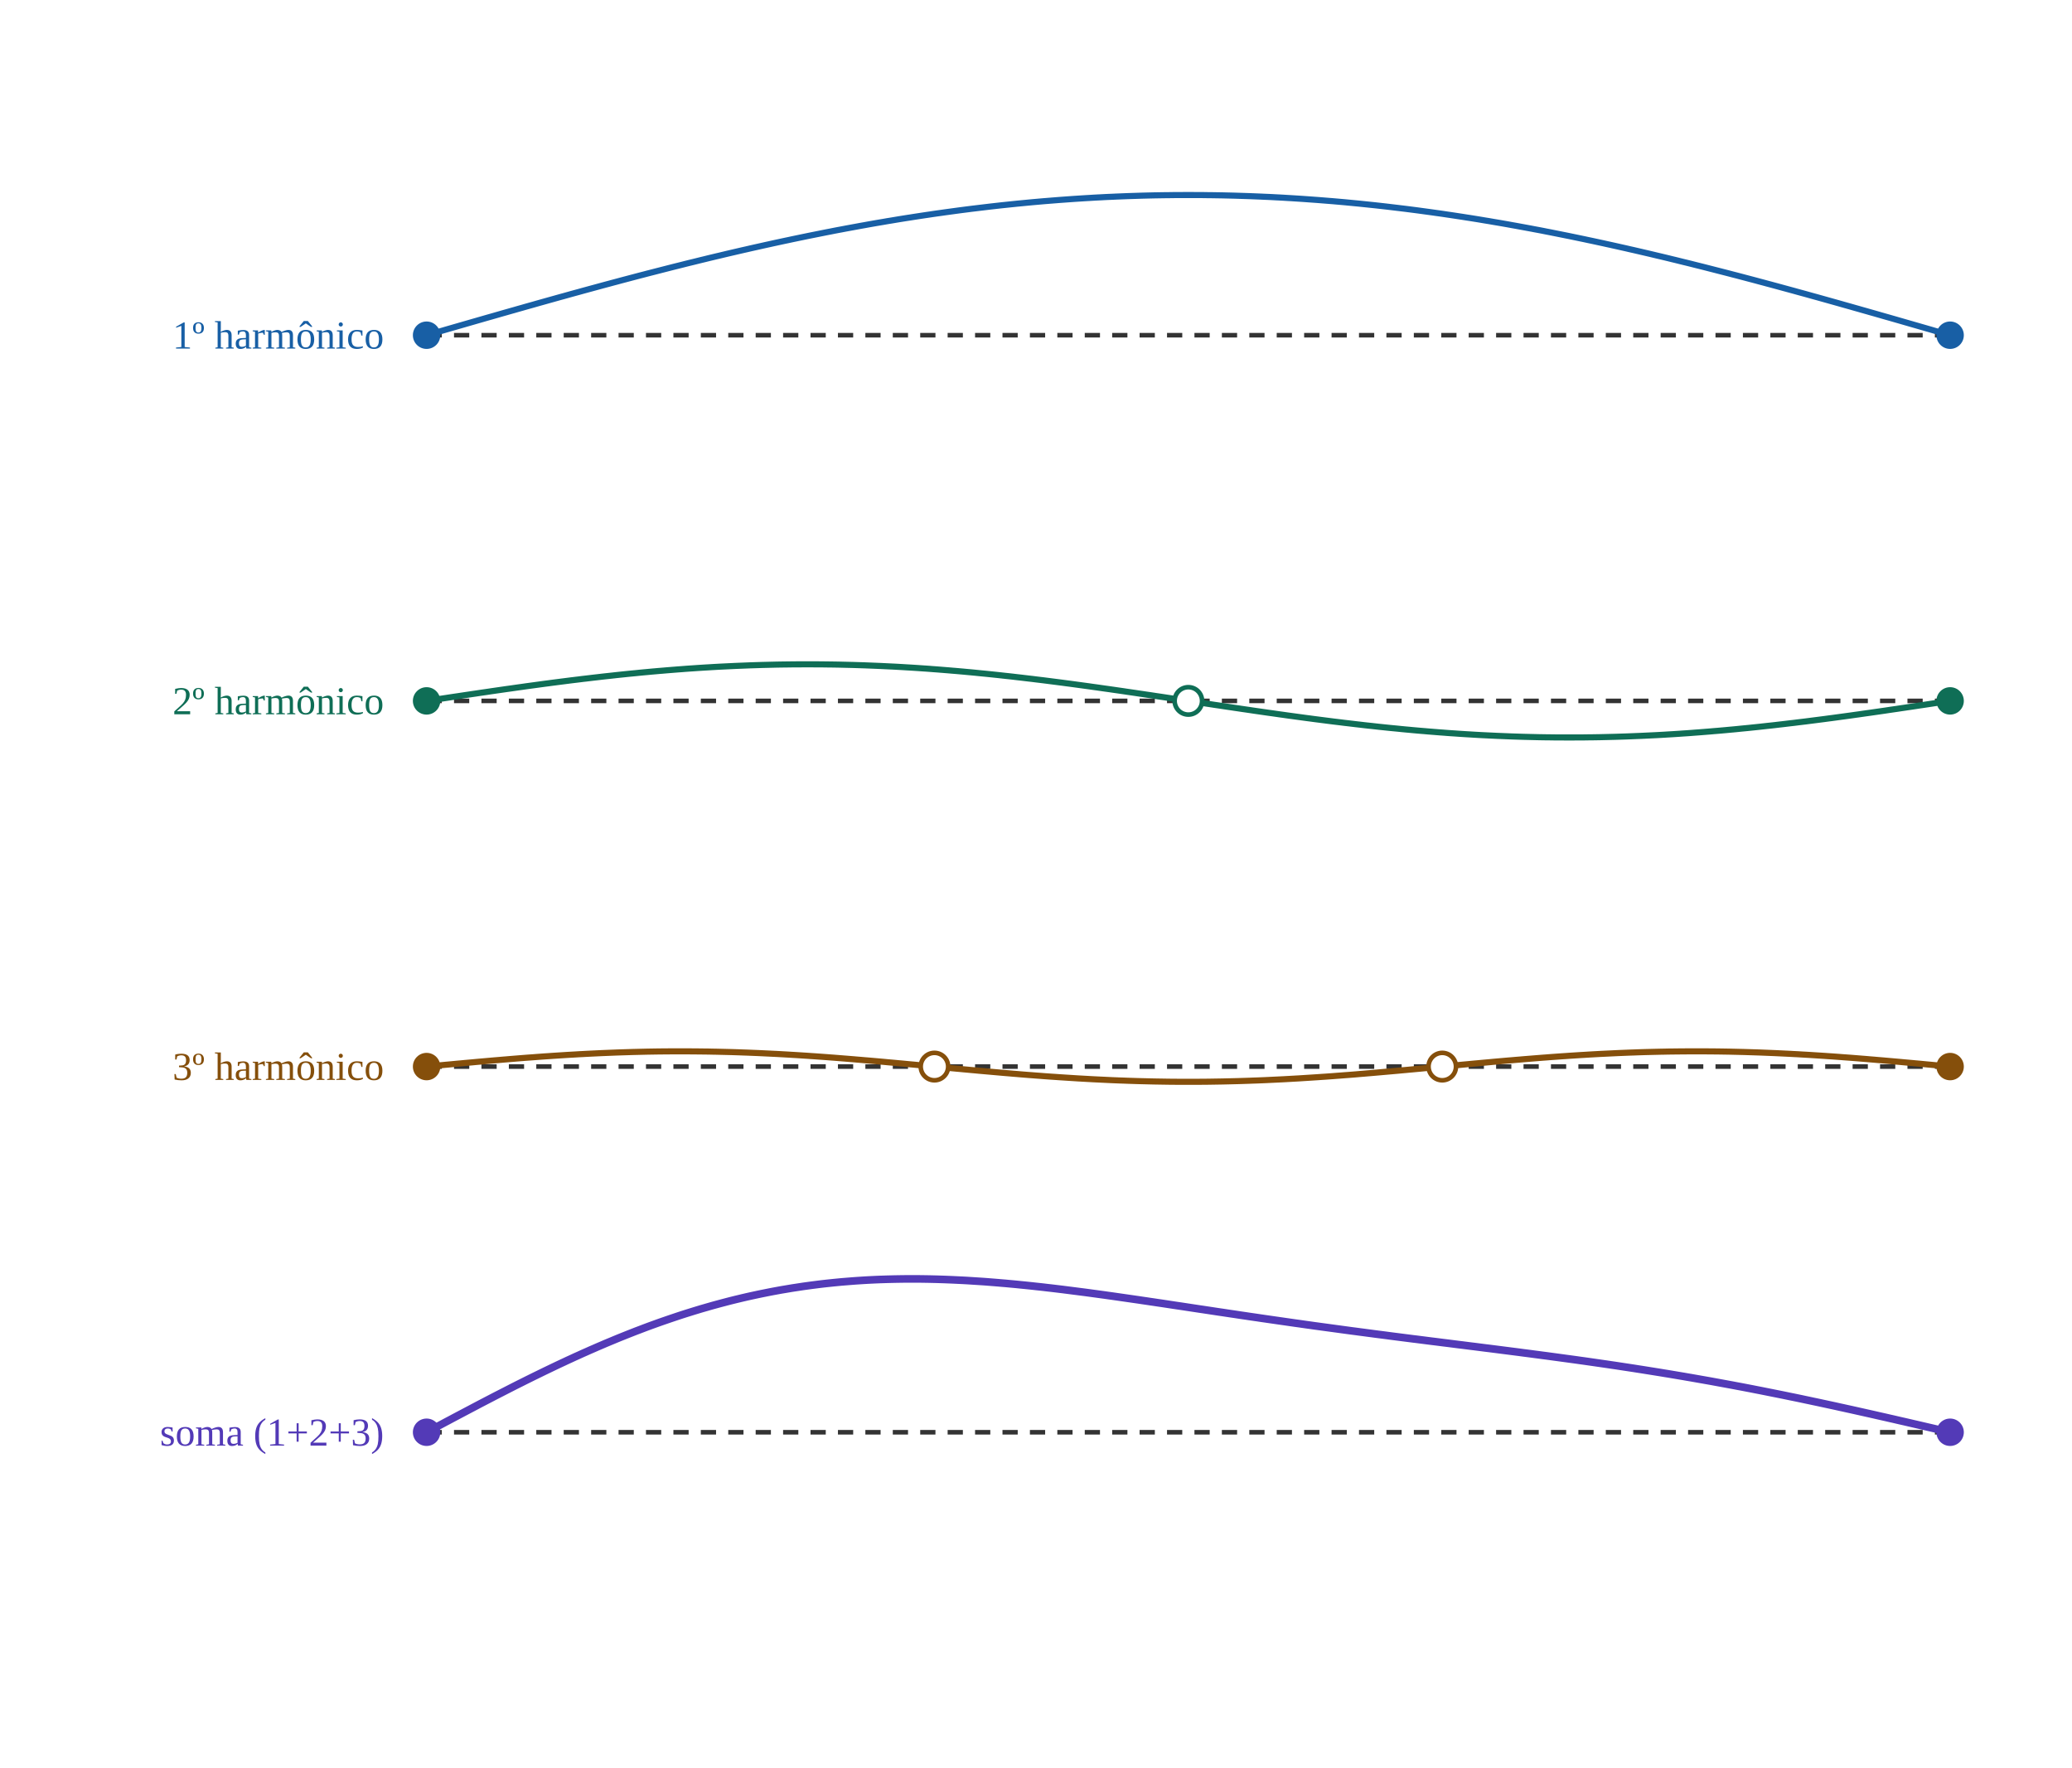
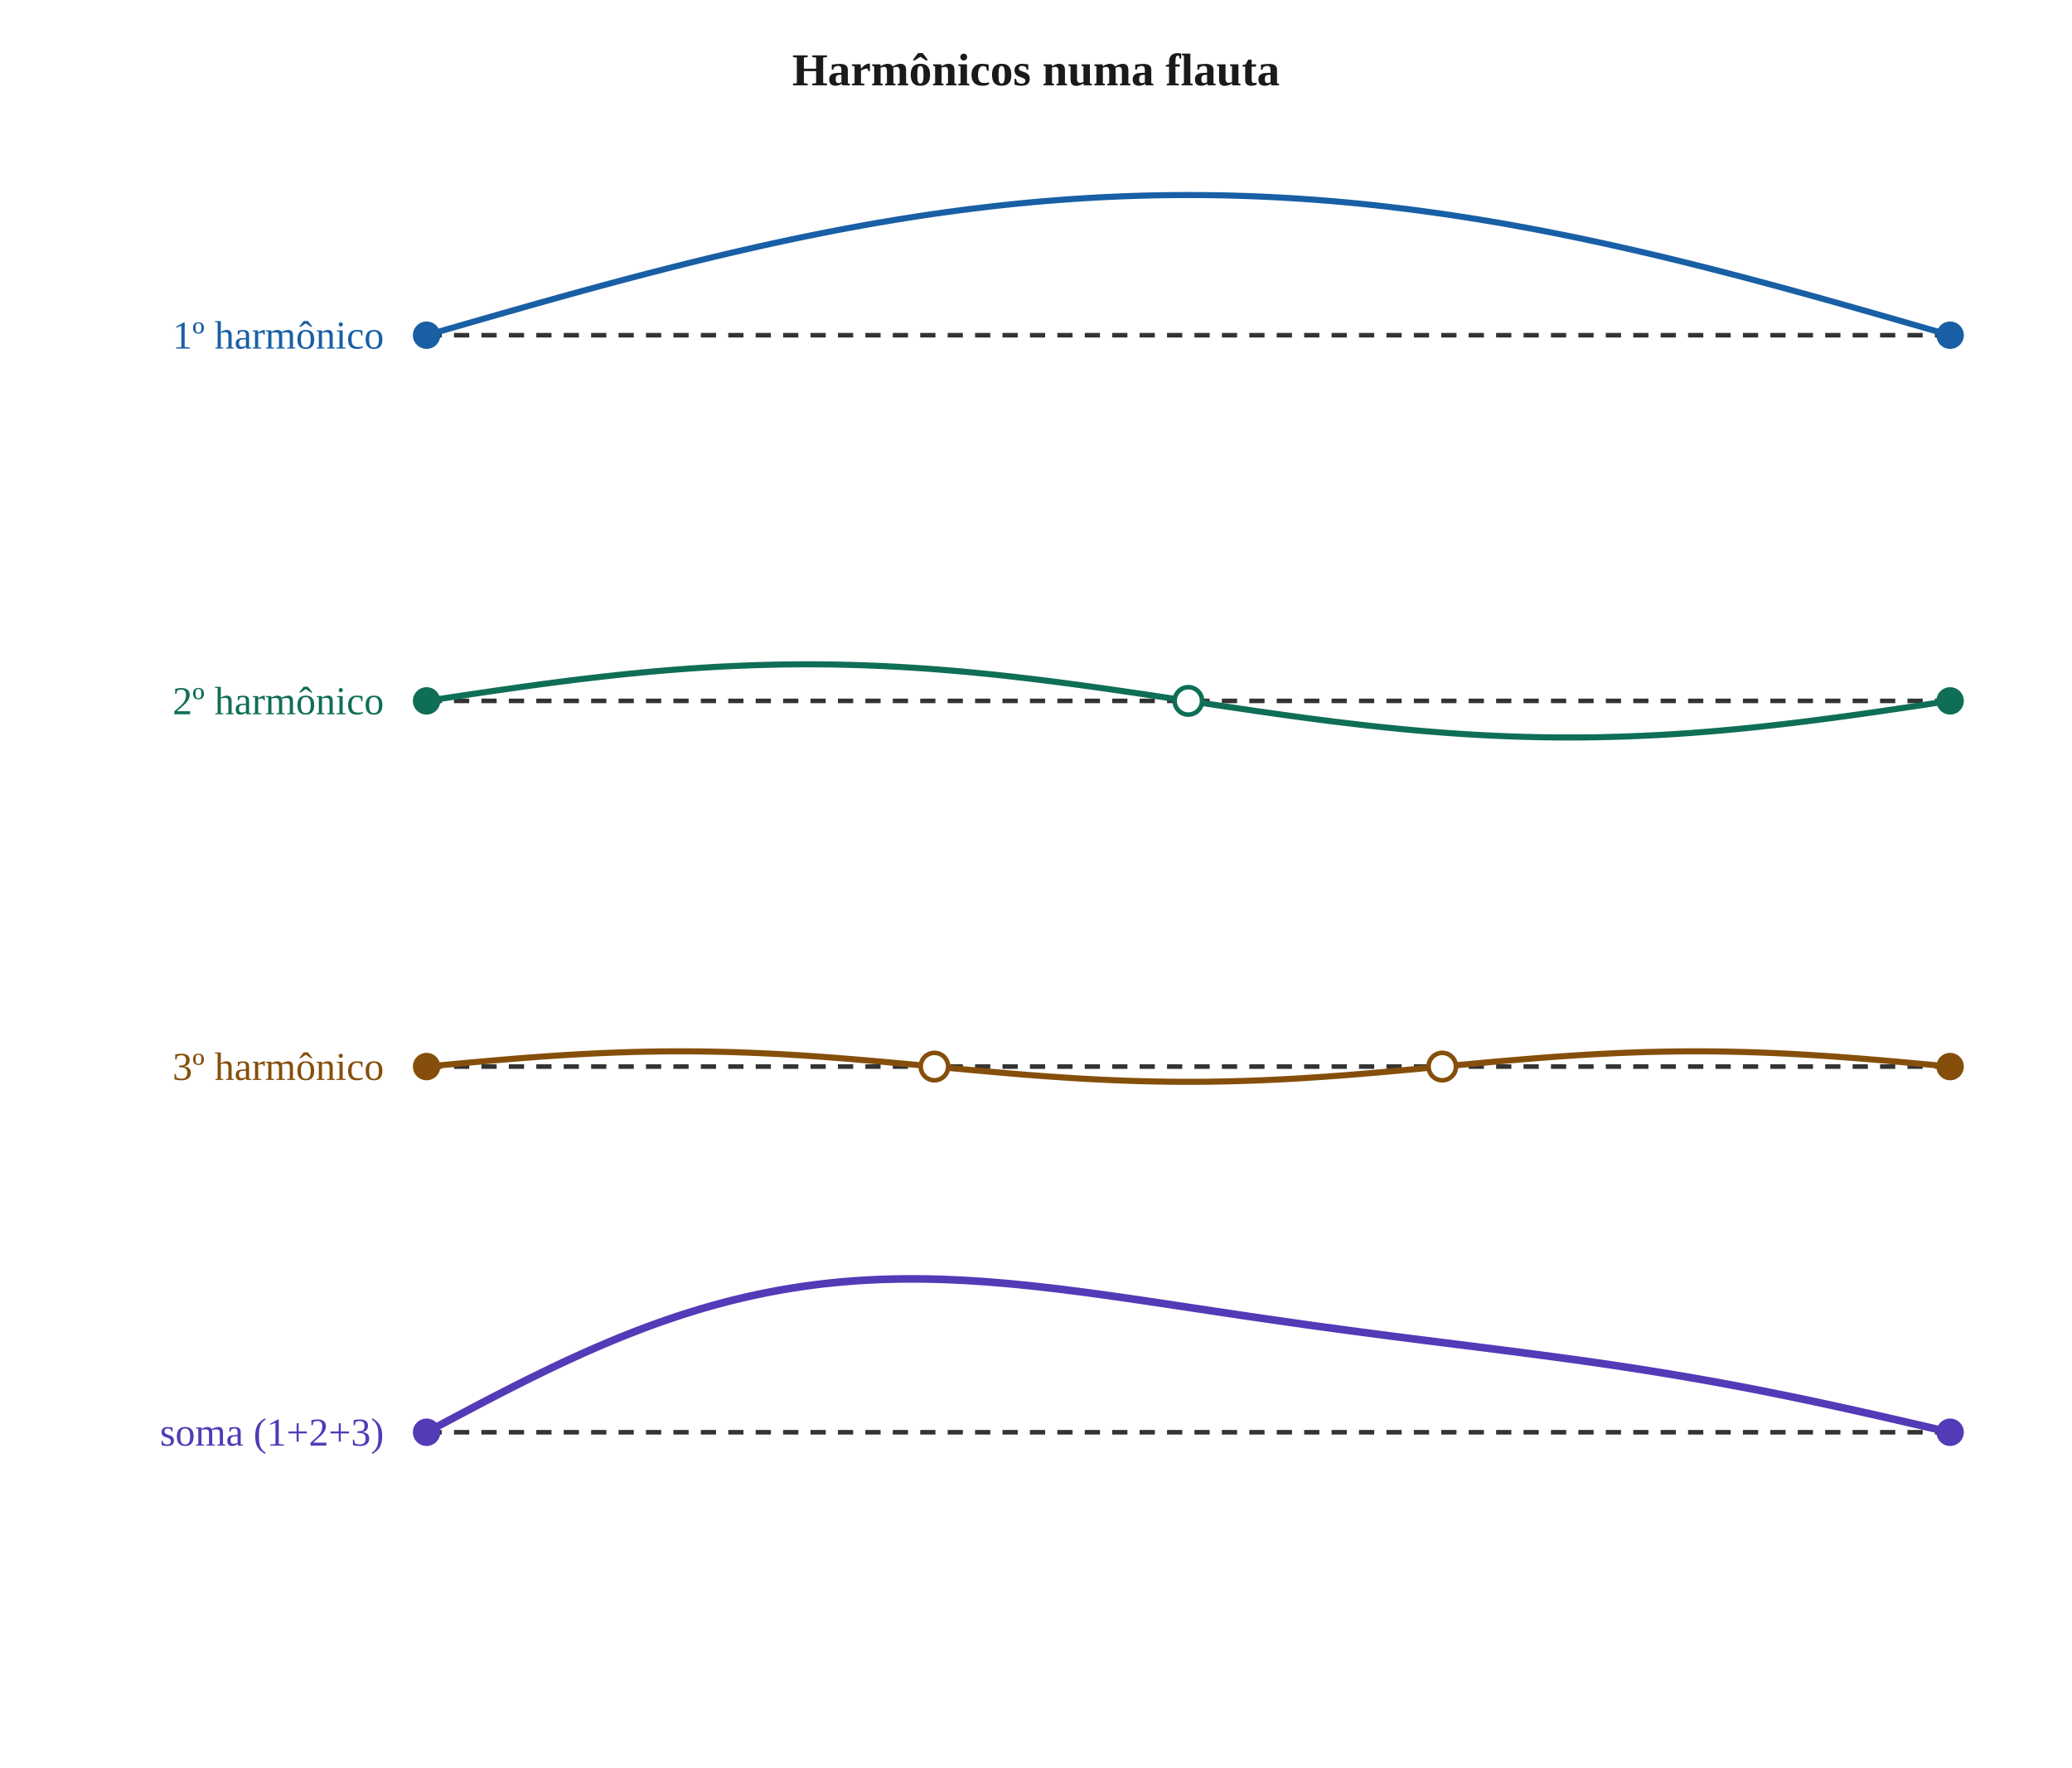
<svg xmlns="http://www.w3.org/2000/svg" viewBox="0 0 680 580" width="100%" role="img" aria-labelledby="svg-title-flauta svg-desc-flauta">
+   <text x="340" y="28" text-anchor="middle" font-size="15" font-family="var(--font-sans, sans-serif)" font-weight="600" fill="var(--color-text-primary, #1a1a18)">Harmônicos numa flauta</text>
  <line x1="140" y1="110" x2="640" y2="110" stroke="var(--color-border-tertiary, #333)" stroke-width="1.5" stroke-dasharray="5 4" />
  <path d="M140.00,110.00 L141.25,109.64 L142.50,109.28 L143.75,108.92 L145.00,108.56 L146.25,108.19 L147.50,107.83 L148.75,107.47 L150.00,107.11 L151.25,106.75 L152.50,106.39 L153.75,106.03 L155.00,105.67 L156.25,105.31 L157.50,104.95 L158.75,104.59 L160.00,104.23 L161.25,103.88 L162.50,103.52 L163.75,103.16 L165.00,102.80 L166.25,102.45 L167.50,102.09 L168.75,101.74 L170.00,101.38 L171.25,101.03 L172.50,100.67 L173.75,100.32 L175.00,99.97 L176.25,99.61 L177.50,99.26 L178.75,98.91 L180.00,98.56 L181.25,98.21 L182.50,97.86 L183.75,97.51 L185.00,97.17 L186.25,96.82 L187.50,96.47 L188.75,96.13 L190.00,95.79 L191.25,95.44 L192.50,95.10 L193.75,94.76 L195.00,94.42 L196.25,94.08 L197.50,93.74 L198.75,93.40 L200.00,93.07 L201.25,92.73 L202.50,92.40 L203.75,92.06 L205.00,91.73 L206.25,91.40 L207.50,91.07 L208.75,90.74 L210.00,90.41 L211.25,90.09 L212.50,89.76 L213.75,89.44 L215.00,89.12 L216.25,88.80 L217.50,88.48 L218.75,88.16 L220.00,87.84 L221.25,87.52 L222.50,87.21 L223.75,86.90 L225.00,86.58 L226.25,86.27 L227.50,85.97 L228.75,85.66 L230.00,85.35 L231.25,85.05 L232.50,84.74 L233.75,84.44 L235.00,84.14 L236.25,83.85 L237.50,83.55 L238.75,83.25 L240.00,82.96 L241.25,82.67 L242.50,82.38 L243.75,82.09 L245.00,81.81 L246.25,81.52 L247.50,81.24 L248.75,80.96 L250.00,80.68 L251.25,80.40 L252.50,80.13 L253.75,79.85 L255.00,79.58 L256.25,79.31 L257.50,79.04 L258.75,78.78 L260.00,78.51 L261.25,78.25 L262.50,77.99 L263.75,77.73 L265.00,77.47 L266.25,77.22 L267.50,76.97 L268.75,76.72 L270.00,76.47 L271.25,76.22 L272.50,75.98 L273.75,75.73 L275.00,75.49 L276.25,75.26 L277.50,75.02 L278.75,74.79 L280.00,74.56 L281.25,74.33 L282.50,74.10 L283.75,73.88 L285.00,73.65 L286.25,73.43 L287.50,73.21 L288.75,73.00 L290.00,72.79 L291.25,72.57 L292.50,72.37 L293.75,72.16 L295.00,71.95 L296.25,71.75 L297.50,71.55 L298.75,71.36 L300.00,71.16 L301.25,70.97 L302.50,70.78 L303.75,70.59 L305.00,70.41 L306.25,70.22 L307.50,70.04 L308.75,69.87 L310.00,69.69 L311.25,69.52 L312.50,69.35 L313.75,69.18 L315.00,69.01 L316.25,68.85 L317.50,68.69 L318.75,68.53 L320.00,68.38 L321.25,68.23 L322.50,68.08 L323.75,67.93 L325.00,67.78 L326.25,67.64 L327.50,67.50 L328.75,67.36 L330.00,67.23 L331.25,67.10 L332.50,66.97 L333.75,66.84 L335.00,66.72 L336.25,66.60 L337.50,66.48 L338.75,66.36 L340.00,66.25 L341.25,66.14 L342.50,66.03 L343.75,65.93 L345.00,65.83 L346.25,65.73 L347.50,65.63 L348.75,65.54 L350.00,65.45 L351.25,65.36 L352.50,65.27 L353.75,65.19 L355.00,65.11 L356.25,65.03 L357.50,64.96 L358.75,64.88 L360.00,64.81 L361.25,64.75 L362.50,64.68 L363.75,64.62 L365.00,64.57 L366.25,64.51 L367.50,64.46 L368.75,64.41 L370.00,64.36 L371.25,64.32 L372.50,64.28 L373.75,64.24 L375.00,64.20 L376.25,64.17 L377.50,64.14 L378.75,64.11 L380.00,64.09 L381.25,64.07 L382.50,64.05 L383.75,64.04 L385.00,64.02 L386.25,64.01 L387.50,64.01 L388.75,64.00 L390.00,64.00 L391.25,64.00 L392.50,64.01 L393.75,64.01 L395.00,64.02 L396.25,64.04 L397.50,64.05 L398.75,64.07 L400.00,64.09 L401.25,64.11 L402.50,64.14 L403.75,64.17 L405.00,64.20 L406.25,64.24 L407.50,64.28 L408.75,64.32 L410.00,64.36 L411.25,64.41 L412.50,64.46 L413.75,64.51 L415.00,64.57 L416.25,64.62 L417.50,64.68 L418.75,64.75 L420.00,64.81 L421.25,64.88 L422.50,64.96 L423.75,65.03 L425.00,65.11 L426.25,65.19 L427.50,65.27 L428.75,65.36 L430.00,65.45 L431.25,65.54 L432.50,65.63 L433.75,65.73 L435.00,65.83 L436.25,65.93 L437.50,66.03 L438.75,66.14 L440.00,66.25 L441.25,66.36 L442.50,66.48 L443.75,66.60 L445.00,66.72 L446.25,66.84 L447.50,66.97 L448.75,67.10 L450.00,67.23 L451.25,67.36 L452.50,67.50 L453.75,67.64 L455.00,67.78 L456.25,67.93 L457.50,68.08 L458.75,68.23 L460.00,68.38 L461.25,68.53 L462.50,68.69 L463.75,68.85 L465.00,69.01 L466.25,69.18 L467.50,69.35 L468.75,69.52 L470.00,69.69 L471.25,69.87 L472.50,70.04 L473.75,70.22 L475.00,70.41 L476.25,70.59 L477.50,70.78 L478.75,70.97 L480.00,71.16 L481.25,71.36 L482.50,71.55 L483.75,71.75 L485.00,71.95 L486.25,72.16 L487.50,72.37 L488.75,72.57 L490.00,72.79 L491.25,73.00 L492.50,73.21 L493.75,73.43 L495.00,73.65 L496.25,73.88 L497.50,74.10 L498.75,74.33 L500.00,74.56 L501.25,74.79 L502.50,75.02 L503.75,75.26 L505.00,75.49 L506.25,75.73 L507.50,75.98 L508.75,76.22 L510.00,76.47 L511.25,76.72 L512.50,76.97 L513.75,77.22 L515.00,77.47 L516.25,77.73 L517.50,77.99 L518.75,78.25 L520.00,78.51 L521.25,78.78 L522.50,79.04 L523.75,79.31 L525.00,79.58 L526.25,79.85 L527.50,80.13 L528.75,80.40 L530.00,80.68 L531.25,80.96 L532.50,81.24 L533.75,81.52 L535.00,81.81 L536.25,82.09 L537.50,82.38 L538.75,82.67 L540.00,82.96 L541.25,83.25 L542.50,83.55 L543.75,83.85 L545.00,84.14 L546.25,84.44 L547.50,84.74 L548.75,85.05 L550.00,85.35 L551.25,85.66 L552.50,85.97 L553.75,86.27 L555.00,86.58 L556.25,86.90 L557.50,87.21 L558.75,87.52 L560.00,87.84 L561.25,88.16 L562.50,88.48 L563.75,88.80 L565.00,89.12 L566.25,89.44 L567.50,89.76 L568.75,90.09 L570.00,90.41 L571.25,90.74 L572.50,91.07 L573.75,91.40 L575.00,91.73 L576.25,92.06 L577.50,92.40 L578.75,92.73 L580.00,93.07 L581.25,93.40 L582.50,93.74 L583.75,94.08 L585.00,94.42 L586.25,94.76 L587.50,95.10 L588.75,95.44 L590.00,95.79 L591.25,96.13 L592.50,96.47 L593.75,96.82 L595.00,97.17 L596.25,97.51 L597.50,97.86 L598.75,98.21 L600.00,98.56 L601.25,98.91 L602.50,99.26 L603.75,99.61 L605.00,99.97 L606.25,100.32 L607.50,100.67 L608.75,101.03 L610.00,101.38 L611.25,101.74 L612.50,102.09 L613.75,102.45 L615.00,102.80 L616.25,103.16 L617.50,103.52 L618.75,103.88 L620.00,104.23 L621.25,104.59 L622.50,104.95 L623.75,105.31 L625.00,105.67 L626.25,106.03 L627.50,106.39 L628.75,106.75 L630.00,107.11 L631.25,107.47 L632.50,107.83 L633.75,108.19 L635.00,108.56 L636.25,108.92 L637.50,109.28 L638.75,109.64 L640.00,110.00" fill="none" stroke="#185FA5" stroke-width="2" stroke-linecap="round" stroke-linejoin="round" />
  <circle cx="140" cy="110" r="4.5" fill="#185FA5" />
  <circle cx="640" cy="110" r="4.5" fill="#185FA5" />
  <text x="126" y="110" text-anchor="end" dominant-baseline="central" font-size="13" font-family="var(--font-sans, sans-serif)" font-weight="400" fill="#185FA5">1º harmônico</text>
  <line x1="140" y1="230" x2="640" y2="230" stroke="var(--color-border-tertiary, #333)" stroke-width="1.5" stroke-dasharray="5 4" />
  <path d="M140.00,230.00 L141.25,229.81 L142.50,229.62 L143.75,229.43 L145.00,229.25 L146.25,229.06 L147.50,228.87 L148.75,228.68 L150.00,228.50 L151.25,228.31 L152.50,228.12 L153.75,227.94 L155.00,227.75 L156.25,227.57 L157.50,227.38 L158.75,227.20 L160.00,227.02 L161.25,226.83 L162.50,226.65 L163.75,226.47 L165.00,226.29 L166.25,226.11 L167.50,225.94 L168.75,225.76 L170.00,225.58 L171.25,225.41 L172.50,225.23 L173.75,225.06 L175.00,224.89 L176.25,224.72 L177.50,224.55 L178.75,224.38 L180.00,224.22 L181.25,224.05 L182.50,223.89 L183.75,223.73 L185.00,223.57 L186.25,223.41 L187.50,223.25 L188.75,223.10 L190.00,222.95 L191.25,222.79 L192.50,222.65 L193.75,222.50 L195.00,222.35 L196.25,222.21 L197.50,222.06 L198.75,221.92 L200.00,221.79 L201.25,221.65 L202.50,221.51 L203.75,221.38 L205.00,221.25 L206.25,221.12 L207.50,221.00 L208.75,220.88 L210.00,220.75 L211.25,220.63 L212.50,220.52 L213.75,220.40 L215.00,220.29 L216.25,220.18 L217.50,220.08 L218.75,219.97 L220.00,219.87 L221.25,219.77 L222.50,219.67 L223.75,219.58 L225.00,219.48 L226.25,219.39 L227.50,219.31 L228.75,219.22 L230.00,219.14 L231.25,219.06 L232.50,218.99 L233.75,218.91 L235.00,218.84 L236.25,218.77 L237.50,218.71 L238.75,218.65 L240.00,218.59 L241.25,218.53 L242.50,218.48 L243.75,218.43 L245.00,218.38 L246.25,218.33 L247.50,218.29 L248.75,218.25 L250.00,218.21 L251.25,218.18 L252.50,218.15 L253.75,218.12 L255.00,218.09 L256.25,218.07 L257.50,218.05 L258.75,218.04 L260.00,218.02 L261.25,218.01 L262.50,218.01 L263.75,218.00 L265.00,218.00 L266.25,218.00 L267.50,218.01 L268.75,218.01 L270.00,218.02 L271.25,218.04 L272.50,218.05 L273.75,218.07 L275.00,218.09 L276.25,218.12 L277.50,218.15 L278.75,218.18 L280.00,218.21 L281.25,218.25 L282.50,218.29 L283.75,218.33 L285.00,218.38 L286.25,218.43 L287.50,218.48 L288.75,218.53 L290.00,218.59 L291.25,218.65 L292.50,218.71 L293.75,218.77 L295.00,218.84 L296.25,218.91 L297.50,218.99 L298.75,219.06 L300.00,219.14 L301.25,219.22 L302.50,219.31 L303.75,219.39 L305.00,219.48 L306.25,219.58 L307.50,219.67 L308.75,219.77 L310.00,219.87 L311.25,219.97 L312.50,220.08 L313.75,220.18 L315.00,220.29 L316.25,220.40 L317.50,220.52 L318.75,220.63 L320.00,220.75 L321.25,220.88 L322.50,221.00 L323.75,221.12 L325.00,221.25 L326.25,221.38 L327.50,221.51 L328.75,221.65 L330.00,221.79 L331.25,221.92 L332.50,222.06 L333.75,222.21 L335.00,222.35 L336.25,222.50 L337.50,222.65 L338.75,222.79 L340.00,222.95 L341.25,223.10 L342.50,223.25 L343.75,223.41 L345.00,223.57 L346.25,223.73 L347.50,223.89 L348.75,224.05 L350.00,224.22 L351.25,224.38 L352.50,224.55 L353.75,224.72 L355.00,224.89 L356.25,225.06 L357.50,225.23 L358.75,225.41 L360.00,225.58 L361.25,225.76 L362.50,225.94 L363.75,226.11 L365.00,226.29 L366.25,226.47 L367.50,226.65 L368.75,226.83 L370.00,227.02 L371.25,227.20 L372.50,227.38 L373.75,227.57 L375.00,227.75 L376.25,227.94 L377.50,228.12 L378.75,228.31 L380.00,228.50 L381.25,228.68 L382.50,228.87 L383.75,229.06 L385.00,229.25 L386.25,229.43 L387.50,229.62 L388.75,229.81 L390.00,230.00 L391.25,230.19 L392.50,230.38 L393.75,230.57 L395.00,230.75 L396.25,230.94 L397.50,231.13 L398.75,231.32 L400.00,231.50 L401.25,231.69 L402.50,231.88 L403.75,232.06 L405.00,232.25 L406.25,232.43 L407.50,232.62 L408.75,232.80 L410.00,232.98 L411.25,233.17 L412.50,233.35 L413.75,233.53 L415.00,233.71 L416.25,233.89 L417.50,234.06 L418.75,234.24 L420.00,234.42 L421.25,234.59 L422.50,234.77 L423.75,234.94 L425.00,235.11 L426.25,235.28 L427.50,235.45 L428.75,235.62 L430.00,235.78 L431.25,235.95 L432.50,236.11 L433.75,236.27 L435.00,236.43 L436.25,236.59 L437.50,236.75 L438.75,236.90 L440.00,237.05 L441.25,237.21 L442.50,237.35 L443.75,237.50 L445.00,237.65 L446.25,237.79 L447.50,237.94 L448.75,238.08 L450.00,238.21 L451.25,238.35 L452.50,238.49 L453.75,238.62 L455.00,238.75 L456.25,238.88 L457.50,239.00 L458.75,239.12 L460.00,239.25 L461.25,239.37 L462.50,239.48 L463.75,239.60 L465.00,239.71 L466.25,239.82 L467.50,239.92 L468.75,240.03 L470.00,240.13 L471.25,240.23 L472.50,240.33 L473.75,240.42 L475.00,240.52 L476.25,240.61 L477.50,240.69 L478.75,240.78 L480.00,240.86 L481.25,240.94 L482.50,241.01 L483.75,241.09 L485.00,241.16 L486.25,241.23 L487.50,241.29 L488.75,241.35 L490.00,241.41 L491.25,241.47 L492.50,241.52 L493.75,241.57 L495.00,241.62 L496.25,241.67 L497.50,241.71 L498.75,241.75 L500.00,241.79 L501.25,241.82 L502.50,241.85 L503.75,241.88 L505.00,241.91 L506.25,241.93 L507.50,241.95 L508.75,241.96 L510.00,241.98 L511.25,241.99 L512.50,241.99 L513.75,242.00 L515.00,242.00 L516.25,242.00 L517.50,241.99 L518.75,241.99 L520.00,241.98 L521.25,241.96 L522.50,241.95 L523.75,241.93 L525.00,241.91 L526.25,241.88 L527.50,241.85 L528.75,241.82 L530.00,241.79 L531.25,241.75 L532.50,241.71 L533.75,241.67 L535.00,241.62 L536.25,241.57 L537.50,241.52 L538.75,241.47 L540.00,241.41 L541.25,241.35 L542.50,241.29 L543.75,241.23 L545.00,241.16 L546.25,241.09 L547.50,241.01 L548.75,240.94 L550.00,240.86 L551.25,240.78 L552.50,240.69 L553.75,240.61 L555.00,240.52 L556.25,240.42 L557.50,240.33 L558.75,240.23 L560.00,240.13 L561.25,240.03 L562.50,239.92 L563.75,239.82 L565.00,239.71 L566.25,239.60 L567.50,239.48 L568.75,239.37 L570.00,239.25 L571.25,239.12 L572.50,239.00 L573.75,238.88 L575.00,238.75 L576.25,238.62 L577.50,238.49 L578.75,238.35 L580.00,238.21 L581.25,238.08 L582.50,237.94 L583.75,237.79 L585.00,237.65 L586.25,237.50 L587.50,237.35 L588.75,237.21 L590.00,237.05 L591.25,236.90 L592.50,236.75 L593.75,236.59 L595.00,236.43 L596.25,236.27 L597.50,236.11 L598.75,235.95 L600.00,235.78 L601.25,235.62 L602.50,235.45 L603.75,235.28 L605.00,235.11 L606.25,234.94 L607.50,234.77 L608.75,234.59 L610.00,234.42 L611.25,234.24 L612.50,234.06 L613.75,233.89 L615.00,233.71 L616.25,233.53 L617.50,233.35 L618.75,233.17 L620.00,232.98 L621.25,232.80 L622.50,232.62 L623.75,232.43 L625.00,232.25 L626.25,232.06 L627.50,231.88 L628.75,231.69 L630.00,231.50 L631.25,231.32 L632.50,231.13 L633.75,230.94 L635.00,230.75 L636.25,230.57 L637.50,230.38 L638.75,230.19 L640.00,230.00" fill="none" stroke="#0F6E56" stroke-width="2" stroke-linecap="round" stroke-linejoin="round" />
  <circle cx="140" cy="230" r="4.5" fill="#0F6E56" />
  <circle cx="640" cy="230" r="4.5" fill="#0F6E56" />
  <circle cx="390.00" cy="230" r="4.5" fill="var(--color-background-primary, #fff)" stroke="#0F6E56" stroke-width="1.5" />
  <text x="126" y="230" text-anchor="end" dominant-baseline="central" font-size="13" font-family="var(--font-sans, sans-serif)" font-weight="400" fill="#0F6E56">2º harmônico</text>
  <line x1="140" y1="350" x2="640" y2="350" stroke="var(--color-border-tertiary, #333)" stroke-width="1.5" stroke-dasharray="5 4" />
  <path d="M140.00,350.00 L141.25,349.88 L142.50,349.76 L143.75,349.65 L145.00,349.53 L146.25,349.41 L147.50,349.30 L148.75,349.18 L150.00,349.06 L151.25,348.95 L152.50,348.83 L153.75,348.72 L155.00,348.61 L156.25,348.49 L157.50,348.38 L158.75,348.27 L160.00,348.16 L161.25,348.05 L162.50,347.94 L163.75,347.84 L165.00,347.73 L166.25,347.63 L167.50,347.52 L168.75,347.42 L170.00,347.32 L171.25,347.22 L172.50,347.12 L173.75,347.03 L175.00,346.94 L176.25,346.84 L177.50,346.75 L178.75,346.66 L180.00,346.58 L181.25,346.49 L182.50,346.41 L183.75,346.33 L185.00,346.25 L186.25,346.17 L187.50,346.10 L188.75,346.03 L190.00,345.95 L191.25,345.89 L192.50,345.82 L193.75,345.76 L195.00,345.70 L196.25,345.64 L197.50,345.58 L198.75,345.53 L200.00,345.48 L201.25,345.43 L202.50,345.38 L203.75,345.34 L205.00,345.30 L206.25,345.26 L207.50,345.22 L208.75,345.19 L210.00,345.16 L211.25,345.13 L212.50,345.10 L213.75,345.08 L215.00,345.06 L216.25,345.04 L217.50,345.03 L218.75,345.02 L220.00,345.01 L221.25,345.00 L222.50,345.00 L223.75,345.00 L225.00,345.00 L226.25,345.01 L227.50,345.02 L228.75,345.03 L230.00,345.04 L231.25,345.06 L232.50,345.07 L233.75,345.10 L235.00,345.12 L236.25,345.15 L237.50,345.18 L238.75,345.21 L240.00,345.24 L241.25,345.28 L242.50,345.32 L243.75,345.37 L245.00,345.41 L246.25,345.46 L247.50,345.51 L248.75,345.56 L250.00,345.62 L251.25,345.68 L252.50,345.74 L253.75,345.80 L255.00,345.86 L256.25,345.93 L257.50,346.00 L258.75,346.07 L260.00,346.15 L261.25,346.22 L262.50,346.30 L263.75,346.38 L265.00,346.46 L266.25,346.55 L267.50,346.63 L268.75,346.72 L270.00,346.81 L271.25,346.90 L272.50,347.00 L273.75,347.09 L275.00,347.19 L276.25,347.29 L277.50,347.39 L278.75,347.49 L280.00,347.59 L281.25,347.70 L282.50,347.80 L283.75,347.91 L285.00,348.01 L286.25,348.12 L287.50,348.23 L288.75,348.34 L290.00,348.45 L291.25,348.57 L292.50,348.68 L293.75,348.79 L295.00,348.91 L296.25,349.02 L297.50,349.14 L298.75,349.26 L300.00,349.37 L301.25,349.49 L302.50,349.61 L303.75,349.73 L305.00,349.84 L306.25,349.96 L307.50,350.08 L308.75,350.20 L310.00,350.31 L311.25,350.43 L312.50,350.55 L313.75,350.67 L315.00,350.78 L316.25,350.90 L317.50,351.01 L318.75,351.13 L320.00,351.24 L321.25,351.36 L322.50,351.47 L323.75,351.58 L325.00,351.69 L326.25,351.80 L327.50,351.91 L328.75,352.02 L330.00,352.13 L331.25,352.23 L332.50,352.34 L333.75,352.44 L335.00,352.55 L336.25,352.65 L337.50,352.75 L338.75,352.84 L340.00,352.94 L341.25,353.03 L342.50,353.13 L343.75,353.22 L345.00,353.31 L346.25,353.39 L347.50,353.48 L348.75,353.56 L350.00,353.64 L351.25,353.72 L352.50,353.80 L353.75,353.88 L355.00,353.95 L356.25,354.02 L357.50,354.09 L358.75,354.16 L360.00,354.22 L361.25,354.28 L362.50,354.34 L363.75,354.40 L365.00,354.46 L366.25,354.51 L367.50,354.56 L368.75,354.60 L370.00,354.65 L371.25,354.69 L372.50,354.73 L373.75,354.77 L375.00,354.80 L376.25,354.83 L377.50,354.86 L378.75,354.89 L380.00,354.91 L381.25,354.93 L382.50,354.95 L383.75,354.97 L385.00,354.98 L386.25,354.99 L387.50,354.99 L388.75,355.00 L390.00,355.00 L391.25,355.00 L392.50,354.99 L393.75,354.99 L395.00,354.98 L396.25,354.97 L397.50,354.95 L398.75,354.93 L400.00,354.91 L401.25,354.89 L402.50,354.86 L403.75,354.83 L405.00,354.80 L406.25,354.77 L407.50,354.73 L408.75,354.69 L410.00,354.65 L411.25,354.60 L412.50,354.56 L413.75,354.51 L415.00,354.46 L416.25,354.40 L417.50,354.34 L418.75,354.28 L420.00,354.22 L421.25,354.16 L422.50,354.09 L423.75,354.02 L425.00,353.95 L426.25,353.88 L427.50,353.80 L428.75,353.72 L430.00,353.64 L431.25,353.56 L432.50,353.48 L433.75,353.39 L435.00,353.31 L436.25,353.22 L437.50,353.13 L438.75,353.03 L440.00,352.94 L441.25,352.84 L442.50,352.75 L443.75,352.65 L445.00,352.55 L446.25,352.44 L447.50,352.34 L448.75,352.23 L450.00,352.13 L451.25,352.02 L452.50,351.91 L453.75,351.80 L455.00,351.69 L456.25,351.58 L457.50,351.47 L458.75,351.36 L460.00,351.24 L461.25,351.13 L462.50,351.01 L463.75,350.90 L465.00,350.78 L466.25,350.67 L467.50,350.55 L468.75,350.43 L470.00,350.31 L471.25,350.20 L472.50,350.08 L473.75,349.96 L475.00,349.84 L476.25,349.73 L477.50,349.61 L478.75,349.49 L480.00,349.37 L481.25,349.26 L482.50,349.14 L483.75,349.02 L485.00,348.91 L486.25,348.79 L487.50,348.68 L488.75,348.57 L490.00,348.45 L491.25,348.34 L492.50,348.23 L493.75,348.12 L495.00,348.01 L496.25,347.91 L497.50,347.80 L498.75,347.70 L500.00,347.59 L501.25,347.49 L502.50,347.39 L503.75,347.29 L505.00,347.19 L506.25,347.09 L507.50,347.00 L508.75,346.90 L510.00,346.81 L511.25,346.72 L512.50,346.63 L513.75,346.55 L515.00,346.46 L516.25,346.38 L517.50,346.30 L518.75,346.22 L520.00,346.15 L521.25,346.07 L522.50,346.00 L523.75,345.93 L525.00,345.86 L526.25,345.80 L527.50,345.74 L528.75,345.68 L530.00,345.62 L531.25,345.56 L532.50,345.51 L533.75,345.46 L535.00,345.41 L536.25,345.37 L537.50,345.32 L538.75,345.28 L540.00,345.24 L541.25,345.21 L542.50,345.18 L543.75,345.15 L545.00,345.12 L546.25,345.10 L547.50,345.07 L548.75,345.06 L550.00,345.04 L551.25,345.03 L552.50,345.02 L553.75,345.01 L555.00,345.00 L556.25,345.00 L557.50,345.00 L558.75,345.00 L560.00,345.01 L561.25,345.02 L562.50,345.03 L563.75,345.04 L565.00,345.06 L566.25,345.08 L567.50,345.10 L568.75,345.13 L570.00,345.16 L571.25,345.19 L572.50,345.22 L573.75,345.26 L575.00,345.30 L576.25,345.34 L577.50,345.38 L578.75,345.43 L580.00,345.48 L581.25,345.53 L582.50,345.58 L583.75,345.64 L585.00,345.70 L586.25,345.76 L587.50,345.82 L588.75,345.89 L590.00,345.95 L591.25,346.03 L592.50,346.10 L593.75,346.17 L595.00,346.25 L596.25,346.33 L597.50,346.41 L598.75,346.49 L600.00,346.58 L601.25,346.66 L602.50,346.75 L603.75,346.84 L605.00,346.94 L606.25,347.03 L607.50,347.12 L608.75,347.22 L610.00,347.32 L611.25,347.42 L612.50,347.52 L613.75,347.63 L615.00,347.73 L616.25,347.84 L617.50,347.94 L618.75,348.05 L620.00,348.16 L621.25,348.27 L622.50,348.38 L623.75,348.49 L625.00,348.61 L626.25,348.72 L627.50,348.83 L628.75,348.95 L630.00,349.06 L631.25,349.18 L632.50,349.30 L633.75,349.41 L635.00,349.53 L636.25,349.65 L637.50,349.76 L638.75,349.88 L640.00,350.00" fill="none" stroke="#854F0B" stroke-width="2" stroke-linecap="round" stroke-linejoin="round" />
  <circle cx="140" cy="350" r="4.5" fill="#854F0B" />
  <circle cx="640" cy="350" r="4.5" fill="#854F0B" />
  <circle cx="306.67" cy="350" r="4.5" fill="var(--color-background-primary, #fff)" stroke="#854F0B" stroke-width="1.5" />
  <circle cx="473.33" cy="350" r="4.5" fill="var(--color-background-primary, #fff)" stroke="#854F0B" stroke-width="1.5" />
  <text x="126" y="350" text-anchor="end" dominant-baseline="central" font-size="13" font-family="var(--font-sans, sans-serif)" font-weight="400" fill="#854F0B">3º harmônico</text>
  <line x1="140" y1="470" x2="640" y2="470" stroke="var(--color-border-tertiary, #333)" stroke-width="1.5" stroke-dasharray="5 4" />
  <path d="M140.00,470.00 L141.25,469.33 L142.50,468.67 L143.75,468.00 L145.00,467.33 L146.25,466.66 L147.50,466.00 L148.75,465.33 L150.00,464.67 L151.25,464.01 L152.50,463.35 L153.75,462.69 L155.00,462.03 L156.25,461.37 L157.50,460.71 L158.75,460.06 L160.00,459.41 L161.25,458.76 L162.50,458.11 L163.75,457.47 L165.00,456.83 L166.25,456.19 L167.50,455.55 L168.75,454.91 L170.00,454.28 L171.25,453.66 L172.50,453.03 L173.75,452.41 L175.00,451.79 L176.25,451.18 L177.50,450.57 L178.75,449.96 L180.00,449.36 L181.25,448.76 L182.50,448.16 L183.75,447.57 L185.00,446.99 L186.25,446.40 L187.50,445.83 L188.75,445.25 L190.00,444.69 L191.25,444.12 L192.50,443.57 L193.75,443.01 L195.00,442.47 L196.25,441.92 L197.50,441.39 L198.75,440.85 L200.00,440.33 L201.25,439.81 L202.50,439.29 L203.75,438.78 L205.00,438.28 L206.25,437.78 L207.50,437.29 L208.75,436.80 L210.00,436.33 L211.25,435.85 L212.50,435.38 L213.75,434.92 L215.00,434.47 L216.25,434.02 L217.50,433.58 L218.75,433.15 L220.00,432.72 L221.25,432.30 L222.50,431.88 L223.75,431.47 L225.00,431.07 L226.25,430.68 L227.50,430.29 L228.75,429.91 L230.00,429.53 L231.25,429.17 L232.50,428.81 L233.75,428.45 L235.00,428.11 L236.25,427.77 L237.50,427.44 L238.75,427.11 L240.00,426.79 L241.25,426.48 L242.50,426.18 L243.75,425.88 L245.00,425.59 L246.25,425.31 L247.50,425.04 L248.75,424.77 L250.00,424.51 L251.25,424.26 L252.50,424.01 L253.75,423.77 L255.00,423.54 L256.25,423.31 L257.50,423.10 L258.75,422.89 L260.00,422.68 L261.25,422.49 L262.50,422.30 L263.75,422.11 L265.00,421.94 L266.25,421.77 L267.50,421.61 L268.75,421.45 L270.00,421.30 L271.25,421.16 L272.50,421.03 L273.75,420.90 L275.00,420.78 L276.25,420.66 L277.50,420.56 L278.75,420.46 L280.00,420.36 L281.25,420.27 L282.50,420.19 L283.75,420.11 L285.00,420.04 L286.25,419.98 L287.50,419.92 L288.75,419.87 L290.00,419.83 L291.25,419.79 L292.50,419.76 L293.75,419.73 L295.00,419.71 L296.25,419.69 L297.50,419.68 L298.75,419.68 L300.00,419.68 L301.25,419.68 L302.50,419.69 L303.75,419.71 L305.00,419.73 L306.25,419.76 L307.50,419.79 L308.75,419.83 L310.00,419.87 L311.25,419.92 L312.50,419.97 L313.75,420.03 L315.00,420.09 L316.25,420.15 L317.50,420.22 L318.75,420.30 L320.00,420.38 L321.25,420.46 L322.50,420.54 L323.75,420.63 L325.00,420.73 L326.25,420.83 L327.50,420.93 L328.75,421.04 L330.00,421.14 L331.25,421.26 L332.50,421.37 L333.75,421.49 L335.00,421.62 L336.25,421.74 L337.50,421.87 L338.75,422.00 L340.00,422.14 L341.25,422.27 L342.50,422.41 L343.75,422.56 L345.00,422.70 L346.25,422.85 L347.50,423.00 L348.75,423.15 L350.00,423.31 L351.25,423.47 L352.50,423.63 L353.75,423.79 L355.00,423.95 L356.25,424.11 L357.50,424.28 L358.75,424.45 L360.00,424.62 L361.25,424.79 L362.50,424.96 L363.75,425.14 L365.00,425.31 L366.25,425.49 L367.50,425.67 L368.75,425.85 L370.00,426.03 L371.25,426.21 L372.50,426.39 L373.75,426.57 L375.00,426.76 L376.25,426.94 L377.50,427.13 L378.75,427.31 L380.00,427.50 L381.25,427.68 L382.50,427.87 L383.75,428.06 L385.00,428.25 L386.25,428.44 L387.50,428.62 L388.75,428.81 L390.00,429.00 L391.25,429.19 L392.50,429.38 L393.75,429.57 L395.00,429.75 L396.25,429.94 L397.50,430.13 L398.75,430.32 L400.00,430.51 L401.25,430.69 L402.50,430.88 L403.75,431.07 L405.00,431.25 L406.25,431.44 L407.50,431.63 L408.75,431.81 L410.00,432.00 L411.25,432.18 L412.50,432.36 L413.75,432.55 L415.00,432.73 L416.25,432.91 L417.50,433.09 L418.75,433.27 L420.00,433.45 L421.25,433.63 L422.50,433.81 L423.75,433.99 L425.00,434.17 L426.25,434.34 L427.50,434.52 L428.75,434.70 L430.00,434.87 L431.25,435.05 L432.50,435.22 L433.75,435.39 L435.00,435.56 L436.25,435.73 L437.50,435.90 L438.75,436.07 L440.00,436.24 L441.25,436.41 L442.50,436.58 L443.75,436.75 L445.00,436.91 L446.25,437.08 L447.50,437.24 L448.75,437.41 L450.00,437.57 L451.25,437.74 L452.50,437.90 L453.75,438.06 L455.00,438.22 L456.25,438.39 L457.50,438.55 L458.75,438.71 L460.00,438.87 L461.25,439.03 L462.50,439.19 L463.75,439.35 L465.00,439.50 L466.25,439.66 L467.50,439.82 L468.75,439.98 L470.00,440.14 L471.25,440.29 L472.50,440.45 L473.75,440.61 L475.00,440.76 L476.25,440.92 L477.50,441.08 L478.75,441.24 L480.00,441.39 L481.25,441.55 L482.50,441.71 L483.75,441.86 L485.00,442.02 L486.25,442.18 L487.50,442.34 L488.75,442.49 L490.00,442.65 L491.25,442.81 L492.50,442.97 L493.75,443.13 L495.00,443.29 L496.25,443.45 L497.50,443.61 L498.75,443.77 L500.00,443.94 L501.25,444.10 L502.50,444.26 L503.75,444.43 L505.00,444.59 L506.25,444.76 L507.50,444.92 L508.75,445.09 L510.00,445.26 L511.25,445.43 L512.50,445.60 L513.75,445.77 L515.00,445.94 L516.25,446.11 L517.50,446.28 L518.75,446.46 L520.00,446.63 L521.25,446.81 L522.50,446.99 L523.75,447.17 L525.00,447.35 L526.25,447.53 L527.50,447.71 L528.75,447.90 L530.00,448.08 L531.25,448.27 L532.50,448.46 L533.75,448.65 L535.00,448.84 L536.25,449.03 L537.50,449.23 L538.75,449.42 L540.00,449.62 L541.25,449.82 L542.50,450.02 L543.75,450.22 L545.00,450.42 L546.25,450.63 L547.50,450.83 L548.75,451.04 L550.00,451.25 L551.25,451.46 L552.50,451.67 L553.75,451.89 L555.00,452.10 L556.25,452.32 L557.50,452.54 L558.75,452.76 L560.00,452.98 L561.25,453.20 L562.50,453.43 L563.75,453.66 L565.00,453.89 L566.25,454.12 L567.50,454.35 L568.75,454.58 L570.00,454.82 L571.25,455.05 L572.50,455.29 L573.75,455.53 L575.00,455.77 L576.25,456.02 L577.50,456.26 L578.75,456.51 L580.00,456.76 L581.25,457.01 L582.50,457.26 L583.75,457.51 L585.00,457.76 L586.25,458.02 L587.50,458.28 L588.75,458.53 L590.00,458.79 L591.25,459.05 L592.50,459.32 L593.75,459.58 L595.00,459.85 L596.25,460.11 L597.50,460.38 L598.75,460.65 L600.00,460.92 L601.25,461.19 L602.50,461.46 L603.75,461.74 L605.00,462.01 L606.25,462.29 L607.50,462.56 L608.75,462.84 L610.00,463.12 L611.25,463.40 L612.50,463.68 L613.75,463.96 L615.00,464.24 L616.25,464.53 L617.50,464.81 L618.75,465.09 L620.00,465.38 L621.25,465.66 L622.50,465.95 L623.75,466.24 L625.00,466.52 L626.25,466.81 L627.50,467.10 L628.75,467.39 L630.00,467.68 L631.25,467.97 L632.50,468.26 L633.75,468.55 L635.00,468.84 L636.25,469.13 L637.50,469.42 L638.75,469.71 L640.00,470.00" fill="none" stroke="#533AB7" stroke-width="2.5" stroke-linecap="round" stroke-linejoin="round" />
  <circle cx="140" cy="470" r="4.5" fill="#533AB7" />
  <circle cx="640" cy="470" r="4.5" fill="#533AB7" />
  <text x="126" y="470" text-anchor="end" dominant-baseline="central" font-size="13" font-family="var(--font-sans, sans-serif)" font-weight="500" fill="#533AB7">soma (1+2+3)</text>
</svg>
